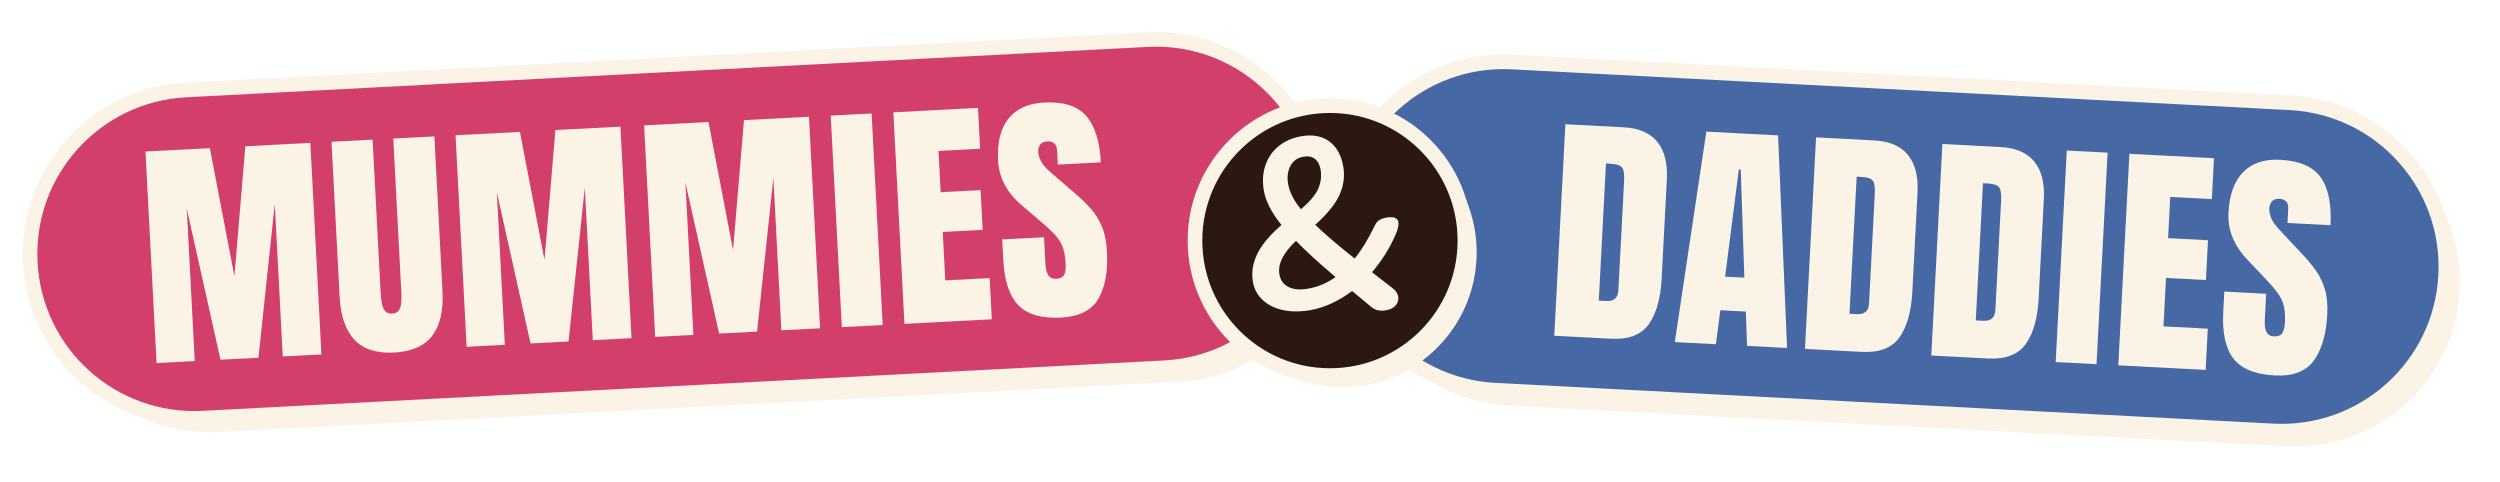
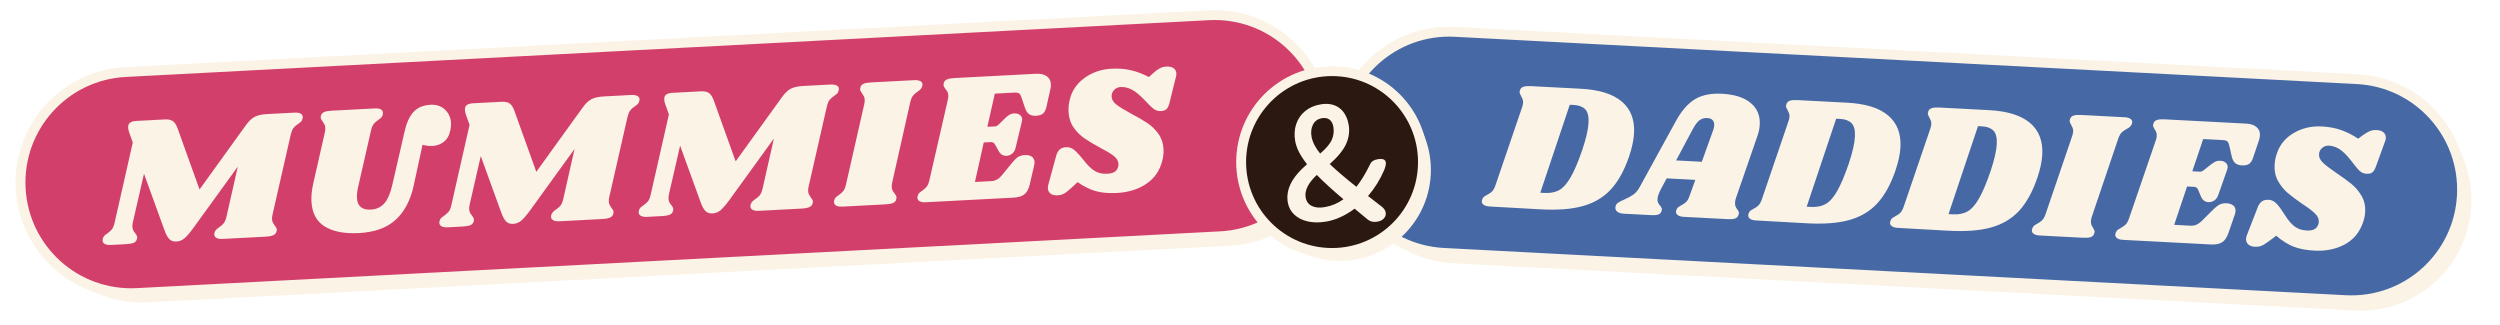
- <svg xmlns="http://www.w3.org/2000/svg" viewBox="0 0 852 164" width="852" height="164" role="img" aria-label="Mummies &amp; Daddies">
-   <g transform="rotate(-3 230.1 78.0)">
-     <rect x="15" y="27" width="440.2" height="112" rx="56.0" fill="#FBF3E6" />
-     <rect x="10" y="22" width="440.2" height="112" rx="56.0" fill="#D23F6B" stroke="#FBF3E6" stroke-width="5" />
-     <path d="M51.2 114.42V42.23H73.18L79.25 86.24L85.28 42.23H107.47V114.42H94.27V62.41L85.98 114.42H73.02L64.24 62.41V114.42ZM132.24 115.08Q123.22 115.08 118.96 110.01Q114.69 104.95 114.69 95.1V42.23H128.72V94.53Q128.72 96.33 128.92 98Q129.13 99.66 129.87 100.72Q130.6 101.79 132.24 101.79Q133.93 101.79 134.66 100.74Q135.4 99.7 135.59 98.02Q135.77 96.33 135.77 94.53V42.23H149.8V95.1Q149.8 104.95 145.53 110.01Q141.27 115.08 132.24 115.08ZM157.02 114.42V42.23H179L185.07 86.24L191.1 42.23H213.29V114.42H200.08V62.41L191.8 114.42H178.84L170.06 62.41V114.42ZM221.37 114.42V42.23H243.35L249.42 86.24L255.45 42.23H277.64V114.42H264.43V62.41L256.15 114.42H243.19L234.41 62.41V114.42ZM285.06 114.42V42.23H299.01V114.42ZM306.43 114.42V42.23H335.31V56.18H321.11V70.25H334.73V83.82H321.11V100.35H336.25V114.42ZM359.83 115.08Q349.95 115.08 345.58 110.16Q341.21 105.23 341.21 94.49V87.43H355.48V96.46Q355.48 98.96 356.24 100.37Q357 101.79 358.89 101.79Q360.86 101.79 361.62 100.64Q362.37 99.49 362.37 96.87Q362.37 93.55 361.72 91.31Q361.06 89.07 359.44 87.04Q357.82 85.01 354.95 82.31L348.47 76.15Q341.21 69.31 341.21 60.49Q341.21 51.26 345.5 46.42Q349.78 41.58 357.9 41.58Q367.83 41.58 371.99 46.87Q376.16 52.16 376.16 62.95H361.47V57.98Q361.47 56.51 360.63 55.69Q359.79 54.87 358.36 54.87Q356.63 54.87 355.83 55.83Q355.03 56.8 355.03 58.31Q355.03 59.83 355.85 61.59Q356.67 63.36 359.09 65.65L367.42 73.65Q369.92 76.03 372.01 78.68Q374.11 81.32 375.38 84.83Q376.65 88.34 376.65 93.38Q376.65 103.55 372.9 109.32Q369.14 115.08 359.83 115.08Z" fill="#FBF3E6" />
+ <svg xmlns="http://www.w3.org/2000/svg" viewBox="0 0 1265 164" width="1265" height="164" role="img" aria-label="Mummies &amp; Daddies">
+   <g transform="rotate(-3 340.5 78.0)">
+     <rect x="15.00" y="27" width="661.0" height="112" rx="56.0" fill="#FBF3E6" />
+     <rect x="10.00" y="22" width="661.0" height="112" rx="56.0" fill="#D23F6B" stroke="#FBF3E6" stroke-width="5" />
+     <path d="M154.45 49.33Q154.45 49.79 154.17 50.54Q153.89 51.38 153.38 51.79Q152.87 52.21 151.84 52.86Q150.35 53.7 149.47 54.73Q148.59 55.75 147.93 57.89L136.58 97.92Q136.2 99.13 136.2 100.25Q136.2 101.27 136.53 101.97Q136.86 102.67 137.41 103.6Q137.79 104.07 138.07 104.58Q138.35 105.09 138.35 105.65Q138.35 105.83 138.16 106.58Q137.79 107.79 136.44 108.35Q135.09 108.91 132.57 108.91H110.7Q108.74 108.91 107.67 108.26Q106.6 107.6 106.6 106.49Q106.6 105.93 106.88 105.28Q107.16 104.62 107.67 104.11Q108.18 103.6 108.6 103.37Q109.02 103.14 109.21 102.95Q110.7 102.11 111.63 101.09Q112.56 100.06 113.21 97.92L120.29 72.79L96.17 102.67Q93.2 106.3 91.38 107.65Q89.56 109 87.24 109Q85 109 83.75 107.56Q82.49 106.11 81.47 102.67L72.71 73.9L65.83 98.02Q65.45 99.23 65.45 100.34Q65.45 101.46 65.78 102.2Q66.11 102.95 66.76 103.79Q67.59 105 67.59 105.74Q67.59 105.93 67.41 106.67Q67.04 107.98 65.73 108.49Q64.43 109 61.82 109H54.1Q52.14 109 51.07 108.35Q50 107.7 50 106.58Q50 106.02 50.28 105.37Q50.65 104.35 51.49 103.79Q52.33 103.23 52.51 103.14Q54 102.2 54.93 101.23Q55.86 100.25 56.52 98.02L67.87 57.8L66.38 52.86Q65.92 51.47 65.92 50.17Q65.92 48.49 66.99 47.74Q68.06 47 70.29 47H84.72Q87.52 47 88.87 48.21Q90.22 49.42 91.05 52.4L100.36 83.31L125.59 51.93Q128.01 48.95 130.34 47.98Q132.67 47 136.48 47H150.35Q152.31 47 153.38 47.61Q154.45 48.21 154.45 49.33ZM219.34 46.63Q223.8 46.63 226.5 49.47Q229.2 52.31 229.2 56.5Q229.2 57.89 228.74 59.75Q227.71 63.85 225.11 65.67Q222.5 67.48 219.43 67.48Q217.85 67.48 216.59 67.25Q215.33 67.02 214.22 66.64L208.72 86.84Q205.74 97.92 198.76 103.74Q191.78 109.56 179.77 109.56Q168.79 109.56 162.69 105.37Q156.59 101.18 156.59 92.34Q156.59 88.05 158.08 82.93L165.16 57.89Q165.53 56.68 165.53 55.56Q165.53 54.45 165.2 53.75Q164.88 53.05 164.32 52.12Q163.48 50.91 163.48 50.17Q163.48 49.79 163.67 49.23Q164.04 48.02 165.34 47.51Q166.65 47 169.16 47H191.04Q195.04 47 195.04 49.42Q195.04 49.98 194.95 50.35Q194.67 51.19 194.15 51.7Q193.64 52.21 192.62 52.86Q191.13 53.7 190.2 54.73Q189.27 55.75 188.62 57.89L180.52 86.38Q179.68 89.54 179.68 91.78Q179.68 98.02 186.38 98.02Q190.48 98.02 193.22 95.36Q195.97 92.71 197.83 86.29L205.47 59.57Q207.23 53.14 210.45 49.89Q213.66 46.63 219.34 46.63ZM325.09 49.33Q325.09 49.79 324.81 50.54Q324.53 51.38 324.02 51.79Q323.51 52.21 322.48 52.86Q320.99 53.7 320.11 54.73Q319.23 55.75 318.57 57.89L307.22 97.92Q306.84 99.13 306.84 100.25Q306.84 101.27 307.17 101.97Q307.5 102.67 308.05 103.6Q308.43 104.07 308.71 104.58Q308.98 105.09 308.98 105.65Q308.98 105.83 308.8 106.58Q308.43 107.79 307.08 108.35Q305.73 108.91 303.21 108.91H281.34Q279.38 108.91 278.31 108.26Q277.24 107.6 277.24 106.49Q277.24 105.93 277.52 105.28Q277.8 104.62 278.31 104.11Q278.82 103.6 279.24 103.37Q279.66 103.14 279.85 102.95Q281.34 102.11 282.27 101.09Q283.2 100.06 283.85 97.92L290.92 72.79L266.81 102.67Q263.83 106.3 262.02 107.65Q260.2 109 257.88 109Q255.64 109 254.39 107.56Q253.13 106.11 252.11 102.67L243.35 73.9L236.47 98.02Q236.09 99.23 236.09 100.34Q236.09 101.46 236.42 102.2Q236.74 102.95 237.4 103.79Q238.23 105 238.23 105.74Q238.23 105.93 238.05 106.67Q237.68 107.98 236.37 108.49Q235.07 109 232.46 109H224.74Q222.78 109 221.71 108.35Q220.64 107.7 220.64 106.58Q220.64 106.02 220.92 105.37Q221.29 104.35 222.13 103.79Q222.97 103.23 223.15 103.14Q224.64 102.2 225.57 101.23Q226.5 100.25 227.16 98.02L238.51 57.8L237.02 52.86Q236.56 51.47 236.56 50.17Q236.56 48.49 237.63 47.74Q238.7 47 240.93 47H255.36Q258.16 47 259.51 48.21Q260.86 49.42 261.69 52.4L271 83.31L296.23 51.93Q298.65 48.95 300.98 47.98Q303.31 47 307.12 47H320.99Q322.95 47 324.02 47.61Q325.09 48.21 325.09 49.33ZM426.1 49.33Q426.1 49.79 425.82 50.54Q425.54 51.38 425.03 51.79Q424.51 52.21 423.49 52.86Q422 53.7 421.12 54.73Q420.23 55.75 419.58 57.89L408.22 97.92Q407.85 99.13 407.85 100.25Q407.85 101.27 408.18 101.97Q408.5 102.67 409.06 103.6Q409.43 104.07 409.71 104.58Q409.99 105.09 409.99 105.65Q409.99 105.83 409.8 106.58Q409.43 107.79 408.08 108.35Q406.73 108.91 404.22 108.91H382.34Q380.39 108.91 379.32 108.26Q378.25 107.6 378.25 106.49Q378.25 105.93 378.53 105.28Q378.8 104.62 379.32 104.11Q379.83 103.6 380.25 103.37Q380.67 103.14 380.85 102.95Q382.34 102.11 383.27 101.09Q384.2 100.06 384.86 97.92L391.93 72.79L367.82 102.67Q364.84 106.3 363.03 107.65Q361.21 109 358.88 109Q356.65 109 355.39 107.56Q354.14 106.11 353.11 102.67L344.36 73.9L337.47 98.02Q337.1 99.23 337.1 100.34Q337.1 101.46 337.42 102.2Q337.75 102.95 338.4 103.79Q339.24 105 339.24 105.74Q339.24 105.93 339.05 106.67Q338.68 107.98 337.38 108.49Q336.08 109 333.47 109H325.74Q323.79 109 322.72 108.35Q321.65 107.7 321.65 106.58Q321.65 106.02 321.92 105.37Q322.3 104.35 323.14 103.79Q323.97 103.23 324.16 103.14Q325.65 102.2 326.58 101.23Q327.51 100.25 328.16 98.02L339.52 57.8L338.03 52.86Q337.56 51.47 337.56 50.17Q337.56 48.49 338.64 47.74Q339.71 47 341.94 47H356.37Q359.16 47 360.51 48.21Q361.86 49.42 362.7 52.4L372.01 83.31L397.24 51.93Q399.66 48.95 401.98 47.98Q404.31 47 408.13 47H422Q423.95 47 425.03 47.61Q426.1 48.21 426.1 49.33ZM468.45 49.33Q468.45 49.79 468.17 50.54Q467.89 51.19 467.38 51.7Q466.87 52.21 466.45 52.45Q466.03 52.68 465.85 52.86Q464.36 53.7 463.43 54.73Q462.5 55.75 461.84 57.89L450.58 98.02Q450.21 99.23 450.21 100.34Q450.21 101.46 450.53 102.2Q450.86 102.95 451.51 103.79Q452.35 105 452.35 105.74Q452.35 105.93 452.16 106.67Q451.79 107.98 450.49 108.49Q449.18 109 446.58 109H424.7Q422.74 109 421.67 108.35Q420.6 107.7 420.6 106.58Q420.6 106.02 420.88 105.37Q421.26 104.35 422.09 103.79Q422.93 103.23 423.12 103.14Q424.61 102.2 425.54 101.23Q426.47 100.25 427.12 98.02L438.48 57.89Q438.85 56.68 438.85 55.56Q438.85 54.54 438.52 53.84Q438.2 53.14 437.64 52.21Q436.8 51 436.8 50.26Q436.8 49.98 436.99 49.23Q437.36 48.02 438.62 47.51Q439.87 47 442.48 47H464.36Q466.31 47 467.38 47.61Q468.45 48.21 468.45 49.33ZM533.34 52.59Q533.34 53.89 532.97 55.1L530.55 63.76Q529.89 66.27 528.64 67.25Q527.38 68.23 525.05 68.23Q522.82 68.23 521.56 67.25Q520.31 66.27 519.65 64.04L518.17 58.73Q517.7 57.05 517.05 56.5Q516.4 55.94 514.53 55.94H504.76L500.11 72.51H504.2Q504.85 72.51 505.97 71.58L509.14 68.78Q510.53 67.57 511.56 67.02Q512.58 66.46 514.07 66.46Q515.74 66.46 516.82 67.34Q517.89 68.23 517.89 69.62Q517.89 69.99 517.7 70.74L513.88 83.68Q513.32 85.73 511.97 86.7Q510.62 87.68 509.04 87.68Q506.44 87.68 505.13 84.98L503.55 81.72Q502.9 80.33 501.5 80.33H497.87L492.38 100.06H500.57Q502.34 100.06 503.69 99.36Q505.04 98.67 506.62 96.9L512.21 90.75Q513.7 89.17 515.05 88.47Q516.4 87.77 518.35 87.77Q520.4 87.77 521.7 88.71Q523.01 89.64 523.01 91.5Q523.01 92.24 522.73 93.27L520.03 102.67Q519 106.21 517.05 107.6Q515.09 109 511.37 109H466.96Q465.01 109 463.94 108.35Q462.87 107.7 462.87 106.58Q462.87 106.02 463.15 105.37Q463.52 104.35 464.36 103.79Q465.2 103.23 465.38 103.14Q466.87 102.2 467.8 101.23Q468.73 100.25 469.38 98.02L480.83 57.89Q481.21 56.68 481.21 55.66Q481.21 54.54 480.88 53.8Q480.56 53.05 479.9 52.21Q479.07 51 479.07 50.26Q479.07 49.98 479.25 49.23Q479.62 48.02 480.93 47.51Q482.23 47 484.74 47H526.08Q529.52 47 531.43 48.49Q533.34 49.98 533.34 52.59ZM583.05 51.65 585.19 49.89Q587.43 48.12 588.87 47.47Q590.31 46.81 592.17 46.81Q594.41 46.81 595.71 47.79Q597.02 48.77 597.02 50.63Q597.02 51.38 596.74 52.21L592.83 65.06Q592.17 67.29 591.2 68.23Q590.22 69.16 588.26 69.16Q586.22 69.16 584.68 67.9Q583.14 66.64 579.89 62.73Q576.63 59.01 573.97 57.47Q571.32 55.94 568.53 55.94Q566.48 55.94 565.08 57.29Q563.69 58.64 563.69 60.59Q563.69 62.83 565.92 64.73Q568.16 66.64 572.9 69.53Q577.74 72.41 580.91 74.74Q584.08 77.07 586.31 80.51Q588.54 83.96 588.54 88.43Q588.54 91.31 587.61 94.2Q585.38 101.65 578.95 105.51Q572.53 109.37 563.97 109.37Q557.54 109.37 553.17 107.88Q548.79 106.39 544.23 102.86L540.88 105.65Q538.55 107.6 537.06 108.3Q535.57 109 533.71 109Q531.57 109 530.31 107.98Q529.06 106.95 529.06 105.18Q529.06 104.25 529.43 103.23L533.99 89.36Q534.74 86.94 536.04 85.91Q537.34 84.89 539.39 84.89Q541.53 84.89 543.25 86.38Q544.98 87.87 547.77 91.78Q550.75 96.06 553.31 97.74Q555.87 99.41 559.41 99.41Q561.92 99.41 563.27 98.62Q564.62 97.83 565.18 96.06Q565.36 95.59 565.36 94.66Q565.36 92.43 563.22 90.57Q561.08 88.71 556.61 86.1Q551.86 83.21 548.89 80.93Q545.91 78.65 543.72 75.21Q541.53 71.76 541.53 67.11Q541.53 63.85 542.56 60.68Q544.51 54.26 550.56 50.35Q556.61 46.44 564.43 46.44Q569.65 46.44 574.07 47.7Q578.49 48.95 583.05 51.65Z" fill="#FBF3E6" />
  </g>
-   <g transform="rotate(3 645.0 84.0)">
-     <rect x="461.248" y="33" width="377.5" height="112" rx="56.0" fill="#FBF3E6" />
-     <rect x="456.248" y="28" width="377.5" height="112" rx="56.0" fill="#4669A6" stroke="#FBF3E6" stroke-width="5" />
-     <path d="M531.45 120.42V48.23H551.3Q559.09 48.23 563.03 52.56Q566.97 56.89 566.97 65.22V99.01Q566.97 109.27 563.38 114.84Q559.79 120.42 550.81 120.42ZM545.97 107.67H548.47Q552.45 107.67 552.45 103.81V66.57Q552.45 62.96 551.48 61.91Q550.52 60.87 547.57 60.87H545.97ZM572.58 120.42 579.56 48.23H604.04L610.89 120.42H597.23L596.21 108.77H587.51L586.61 120.42ZM588.54 97.25H595.1L591.94 60.54H591.29ZM617 120.42V48.23H636.85Q644.65 48.23 648.58 52.56Q652.52 56.89 652.52 65.22V99.01Q652.52 109.27 648.93 114.84Q645.34 120.42 636.36 120.42ZM631.52 107.67H634.02Q638 107.67 638 103.81V66.57Q638 62.96 637.04 61.91Q636.07 60.87 633.12 60.87H631.52ZM660.11 120.42V48.23H679.96Q687.75 48.23 691.69 52.56Q695.63 56.89 695.63 65.22V99.01Q695.63 109.27 692.04 114.84Q688.45 120.42 679.47 120.42ZM674.63 107.67H677.13Q681.11 107.67 681.11 103.81V66.57Q681.11 62.96 680.14 61.91Q679.18 60.87 676.23 60.87H674.63ZM702.56 120.42V48.23H716.5V120.42ZM723.93 120.42V48.23H752.8V62.18H738.61V76.25H752.23V89.82H738.61V106.35H753.74V120.42ZM777.33 121.08Q767.44 121.08 763.07 116.16Q758.7 111.23 758.7 100.49V93.43H772.98V102.46Q772.98 104.96 773.74 106.37Q774.5 107.79 776.38 107.79Q778.35 107.79 779.11 106.64Q779.87 105.49 779.87 102.87Q779.87 99.55 779.21 97.31Q778.56 95.07 776.94 93.04Q775.32 91.01 772.45 88.31L765.96 82.15Q758.7 75.31 758.7 66.49Q758.7 57.26 762.99 52.42Q767.28 47.58 775.4 47.58Q785.32 47.58 789.49 52.87Q793.65 58.16 793.65 68.95H778.97V63.98Q778.97 62.51 778.13 61.69Q777.28 60.87 775.85 60.87Q774.13 60.87 773.33 61.83Q772.53 62.8 772.53 64.31Q772.53 65.83 773.35 67.59Q774.17 69.36 776.59 71.65L784.91 79.65Q787.42 82.03 789.51 84.68Q791.6 87.32 792.87 90.83Q794.14 94.34 794.14 99.38Q794.14 109.55 790.39 115.32Q786.64 121.08 777.33 121.08Z" fill="#FBF3E6" />
+   <g transform="rotate(3 961.6 84.0)">
+     <rect x="682.02" y="33" width="569.1" height="112" rx="56.0" fill="#FBF3E6" />
+     <rect x="677.02" y="28" width="569.1" height="112" rx="56.0" fill="#4669A6" stroke="#FBF3E6" stroke-width="5" />
+     <path d="M826.14 74.46Q826.14 79.58 824.28 86.28Q821.21 97.08 815.99 103.41Q810.78 109.74 802.26 112.63Q793.74 115.51 780.43 115.42L755.11 115.33Q753.16 115.33 752.09 114.67Q751.02 114.02 751.02 112.91Q751.02 112.35 751.29 111.7Q751.57 110.86 752.09 110.48Q752.6 110.11 753.62 109.46Q755.11 108.62 756 107.6Q756.88 106.58 757.53 104.34L768.89 64.31Q769.26 63.1 769.26 61.98Q769.26 60.96 768.94 60.26Q768.61 59.56 768.05 58.63Q767.21 57.42 767.21 56.68Q767.21 56.4 767.4 55.65Q767.77 54.44 769.03 53.93Q770.29 53.42 772.89 53.42H798.03Q811.99 53.42 819.07 58.77Q826.14 64.12 826.14 74.46ZM802.87 70.45Q802.87 65.52 800.82 63.66Q798.77 61.8 794.95 61.8H792.91L780.34 107.04H782.57Q786.86 107.04 789.79 105.23Q792.72 103.41 795.23 98.52Q797.75 93.64 800.45 84.23Q802.87 75.48 802.87 70.45ZM879.39 104.43Q879.02 105.64 879.02 106.85Q879.02 107.88 879.3 108.58Q879.58 109.27 879.9 109.69Q880.23 110.11 880.32 110.3Q881.25 111.23 881.25 112.16Q881.25 112.35 881.07 113.09Q880.69 114.39 879.44 114.91Q878.18 115.42 875.57 115.42H853.51Q851.56 115.42 850.48 114.77Q849.41 114.12 849.41 113Q849.41 112.44 849.69 111.79Q849.97 111.04 850.48 110.62Q851 110.21 851.93 109.65Q853.42 108.81 854.35 107.79Q855.28 106.76 855.93 104.43L858.35 96.43H843.83L841.32 101.73Q839.73 105.18 839.73 107.13Q839.73 108.25 840.11 108.95Q840.48 109.65 841.22 110.39Q841.87 111.14 842.11 111.65Q842.34 112.16 842.15 113Q841.78 114.39 840.62 114.91Q839.45 115.42 836.94 115.42H823.07Q820.93 115.42 819.81 114.63Q818.69 113.84 818.69 112.53Q818.69 111.04 819.76 110.16Q820.83 109.27 822.98 108.25Q825.77 106.85 827.44 105.5Q829.12 104.15 830.33 101.73L846.9 67.38Q850.72 59.38 855.88 55.79Q861.05 52.21 869.52 52.21Q879.02 52.21 884.23 56.07Q889.44 59.94 889.44 66.82Q889.44 69.71 888.51 72.78ZM861.14 87.12 866.08 70.73Q866.45 69.62 866.45 68.41Q866.45 66.64 865.47 65.75Q864.5 64.87 862.73 64.87Q860.49 64.87 858.91 66.17Q857.33 67.48 855.74 70.83L848.11 87.12ZM961.13 74.46Q961.13 79.58 959.26 86.28Q956.19 97.08 950.98 103.41Q945.77 109.74 937.25 112.63Q928.73 115.51 915.42 115.42L890.1 115.33Q888.14 115.33 887.07 114.67Q886 114.02 886 112.91Q886 112.35 886.28 111.7Q886.56 110.86 887.07 110.48Q887.58 110.11 888.61 109.46Q890.1 108.62 890.98 107.6Q891.86 106.58 892.52 104.34L903.87 64.31Q904.25 63.1 904.25 61.98Q904.25 60.96 903.92 60.26Q903.59 59.56 903.04 58.63Q902.2 57.42 902.2 56.68Q902.2 56.4 902.38 55.65Q902.76 54.44 904.01 53.93Q905.27 53.42 907.88 53.42H933.01Q946.98 53.42 954.05 58.77Q961.13 64.12 961.13 74.46ZM937.85 70.45Q937.85 65.52 935.8 63.66Q933.76 61.8 929.94 61.8H927.89L915.32 107.04H917.56Q921.84 107.04 924.77 105.23Q927.71 103.41 930.22 98.52Q932.73 93.64 935.43 84.23Q937.85 75.48 937.85 70.45ZM1032.99 74.46Q1032.99 79.58 1031.13 86.28Q1028.06 97.08 1022.85 103.41Q1017.63 109.74 1009.12 112.63Q1000.6 115.51 987.29 115.42L961.96 115.33Q960.01 115.33 958.94 114.67Q957.87 114.02 957.87 112.91Q957.87 112.35 958.15 111.7Q958.43 110.86 958.94 110.48Q959.45 110.11 960.47 109.46Q961.96 108.62 962.85 107.6Q963.73 106.58 964.38 104.34L975.74 64.31Q976.11 63.1 976.11 61.98Q976.11 60.96 975.79 60.26Q975.46 59.56 974.9 58.63Q974.07 57.42 974.07 56.68Q974.07 56.4 974.25 55.65Q974.62 54.44 975.88 53.93Q977.14 53.42 979.74 53.42H1004.88Q1018.84 53.42 1025.92 58.77Q1032.99 64.12 1032.99 74.46ZM1009.72 70.45Q1009.72 65.52 1007.67 63.66Q1005.62 61.8 1001.81 61.8H999.76L987.19 107.04H989.43Q993.71 107.04 996.64 105.23Q999.57 103.41 1002.09 98.52Q1004.6 93.64 1007.3 84.23Q1009.72 75.48 1009.72 70.45ZM1077.59 55.75Q1077.59 56.21 1077.31 56.96Q1077.03 57.61 1076.52 58.12Q1076 58.63 1075.58 58.86Q1075.17 59.1 1074.98 59.28Q1073.49 60.12 1072.56 61.15Q1071.63 62.17 1070.98 64.31L1059.71 104.43Q1059.34 105.64 1059.34 106.76Q1059.34 107.88 1059.67 108.62Q1059.99 109.37 1060.64 110.21Q1061.48 111.42 1061.48 112.16Q1061.48 112.35 1061.29 113.09Q1060.92 114.39 1059.62 114.91Q1058.32 115.42 1055.71 115.42H1033.83Q1031.88 115.42 1030.81 114.77Q1029.74 114.12 1029.74 113Q1029.74 112.44 1030.02 111.79Q1030.39 110.76 1031.23 110.21Q1032.06 109.65 1032.25 109.55Q1033.74 108.62 1034.67 107.65Q1035.6 106.67 1036.25 104.43L1047.61 64.31Q1047.98 63.1 1047.98 61.98Q1047.98 60.96 1047.66 60.26Q1047.33 59.56 1046.77 58.63Q1045.93 57.42 1045.93 56.68Q1045.93 56.4 1046.12 55.65Q1046.49 54.44 1047.75 53.93Q1049.01 53.42 1051.61 53.42H1073.49Q1075.44 53.42 1076.52 54.02Q1077.59 54.63 1077.59 55.75ZM1142.47 59Q1142.47 60.31 1142.1 61.52L1139.68 70.18Q1139.03 72.69 1137.77 73.67Q1136.51 74.64 1134.19 74.64Q1131.95 74.64 1130.7 73.67Q1129.44 72.69 1128.79 70.45L1127.3 65.15Q1126.83 63.47 1126.18 62.91Q1125.53 62.36 1123.67 62.36H1113.89L1109.24 78.93H1113.33Q1113.98 78.93 1115.1 78L1118.27 75.2Q1119.66 73.99 1120.69 73.43Q1121.71 72.88 1123.2 72.88Q1124.88 72.88 1125.95 73.76Q1127.02 74.64 1127.02 76.04Q1127.02 76.41 1126.83 77.16L1123.02 90.1Q1122.46 92.15 1121.11 93.12Q1119.76 94.1 1118.17 94.1Q1115.57 94.1 1114.26 91.4L1112.68 88.14Q1112.03 86.75 1110.63 86.75H1107L1101.51 106.48H1109.7Q1111.47 106.48 1112.82 105.78Q1114.17 105.09 1115.75 103.32L1121.34 97.17Q1122.83 95.59 1124.18 94.89Q1125.53 94.19 1127.48 94.19Q1129.53 94.19 1130.83 95.12Q1132.14 96.06 1132.14 97.92Q1132.14 98.66 1131.86 99.69L1129.16 109.09Q1128.14 112.63 1126.18 114.02Q1124.23 115.42 1120.5 115.42H1076.1Q1074.14 115.42 1073.07 114.77Q1072 114.12 1072 113Q1072 112.44 1072.28 111.79Q1072.65 110.76 1073.49 110.21Q1074.33 109.65 1074.51 109.55Q1076 108.62 1076.93 107.65Q1077.86 106.67 1078.52 104.43L1089.97 64.31Q1090.34 63.1 1090.34 62.08Q1090.34 60.96 1090.01 60.21Q1089.69 59.47 1089.04 58.63Q1088.2 57.42 1088.2 56.68Q1088.2 56.4 1088.38 55.65Q1088.76 54.44 1090.06 53.93Q1091.36 53.42 1093.88 53.42H1135.21Q1138.65 53.42 1140.56 54.91Q1142.47 56.4 1142.47 59ZM1192.18 58.07 1194.32 56.3Q1196.56 54.54 1198 53.88Q1199.44 53.23 1201.31 53.23Q1203.54 53.23 1204.84 54.21Q1206.15 55.19 1206.15 57.05Q1206.15 57.79 1205.87 58.63L1201.96 71.48Q1201.31 73.71 1200.33 74.64Q1199.35 75.58 1197.4 75.58Q1195.35 75.58 1193.81 74.32Q1192.28 73.06 1189.02 69.15Q1185.76 65.43 1183.11 63.89Q1180.45 62.36 1177.66 62.36Q1175.61 62.36 1174.22 63.71Q1172.82 65.06 1172.82 67.01Q1172.82 69.24 1175.05 71.15Q1177.29 73.06 1182.04 75.95Q1186.88 78.83 1190.04 81.16Q1193.21 83.49 1195.44 86.93Q1197.68 90.38 1197.68 94.85Q1197.68 97.73 1196.74 100.62Q1194.51 108.06 1188.09 111.93Q1181.66 115.79 1173.1 115.79Q1166.68 115.79 1162.3 114.3Q1157.92 112.81 1153.36 109.27L1150.01 112.07Q1147.68 114.02 1146.2 114.72Q1144.71 115.42 1142.84 115.42Q1140.7 115.42 1139.45 114.39Q1138.19 113.37 1138.19 111.6Q1138.19 110.67 1138.56 109.65L1143.12 95.78Q1143.87 93.36 1145.17 92.33Q1146.47 91.31 1148.52 91.31Q1150.66 91.31 1152.39 92.8Q1154.11 94.29 1156.9 98.2Q1159.88 102.48 1162.44 104.15Q1165 105.83 1168.54 105.83Q1171.05 105.83 1172.4 105.04Q1173.75 104.25 1174.31 102.48Q1174.5 102.01 1174.5 101.08Q1174.5 98.85 1172.35 96.99Q1170.21 95.12 1165.74 92.52Q1161 89.63 1158.02 87.35Q1155.04 85.07 1152.85 81.63Q1150.66 78.18 1150.66 73.53Q1150.66 70.27 1151.69 67.1Q1153.64 60.68 1159.69 56.77Q1165.74 52.86 1173.56 52.86Q1178.78 52.86 1183.2 54.12Q1187.62 55.37 1192.18 58.07Z" fill="#FBF3E6" />
  </g>
-   <circle cx="457.248" cy="86.0" r="46" fill="#FBF3E6" />
-   <circle cx="453.248" cy="82.0" r="46" fill="#2B1810" stroke="#FBF3E6" stroke-width="5" />
-   <path d="M467.59 92.77 474.42 98.07Q476.21 99.38 476.51 101.09Q476.8 102.73 475.68 104.04Q474.56 105.36 472.39 105.74Q469.37 106.28 467.47 104.71L460.8 99.18Q453.73 104.43 446.64 105.68Q441.38 106.6 437.15 105.66Q432.92 104.71 430.28 102.2Q427.63 99.68 427.01 96.13Q426.16 91.34 428.42 86.64Q430.67 81.94 436.72 76.68Q431.68 70.39 430.74 65.07Q429.91 60.34 431.24 56.38Q432.57 52.42 435.74 49.83Q438.91 47.24 443.44 46.44Q449.22 45.42 452.99 48.17Q456.76 50.93 457.78 56.71Q458.63 61.5 456.58 66.23Q454.54 70.96 448.22 76.61Q453.43 81.59 461.69 88.12Q465.35 83.48 468.57 76.82Q469.11 75.64 470.02 75.04Q470.93 74.44 472.38 74.18Q476.19 73.51 476.57 75.68Q476.81 77.06 475.77 79.61Q472.7 86.79 467.59 92.77ZM439 62.73Q439.73 66.87 443.36 71.31Q447.95 67.38 449.29 64.23Q450.63 61.09 450.04 57.74Q449.61 55.3 448.12 54.15Q446.63 52.99 444.2 53.41Q441.11 53.96 439.75 56.6Q438.38 59.25 439 62.73ZM455.15 94.42Q446.72 87.31 441.67 82.1Q435.1 88.27 436.03 93.53Q436.56 96.55 439.16 97.82Q441.75 99.09 445.76 98.38Q450.88 97.48 455.15 94.42Z" fill="#FBF3E6" />
+   <circle cx="678.02" cy="86.00" r="46" fill="#FBF3E6" />
+   <circle cx="674.02" cy="82.00" r="46" fill="#2B1810" stroke="#FBF3E6" stroke-width="5" />
+   <path d="M692.24 99.18 699.06 104.48Q700.85 105.79 701.15 107.49Q701.44 109.14 700.32 110.45Q699.2 111.77 697.03 112.15Q694.01 112.68 692.11 111.12L685.44 105.59Q678.37 110.83 671.28 112.08Q666.02 113.01 661.79 112.06Q657.56 111.12 654.92 108.6Q652.27 106.09 651.65 102.54Q650.8 97.75 653.06 93.05Q655.31 88.35 661.36 83.08Q656.32 76.79 655.38 71.47Q654.55 66.74 655.88 62.78Q657.22 58.82 660.38 56.23Q663.55 53.64 668.08 52.84Q673.86 51.82 677.63 54.58Q681.4 57.34 682.42 63.12Q683.27 67.91 681.22 72.64Q679.18 77.37 672.86 83.02Q678.07 87.99 686.34 94.53Q689.99 89.89 693.21 83.22Q693.75 82.05 694.66 81.45Q695.57 80.84 697.02 80.59Q700.83 79.92 701.21 82.09Q701.45 83.47 700.41 86.02Q697.34 93.2 692.24 99.18ZM663.64 69.14Q664.37 73.27 668 77.71Q672.59 73.79 673.93 70.64Q675.27 67.49 674.68 64.14Q674.25 61.71 672.76 60.55Q671.27 59.39 668.84 59.82Q665.75 60.37 664.39 63.01Q663.03 65.66 663.64 69.14ZM679.79 100.83Q671.36 93.72 666.31 88.51Q659.74 94.68 660.67 99.93Q661.2 102.96 663.8 104.23Q666.39 105.5 670.4 104.79Q675.52 103.89 679.79 100.83Z" fill="#FBF3E6" />
</svg>
